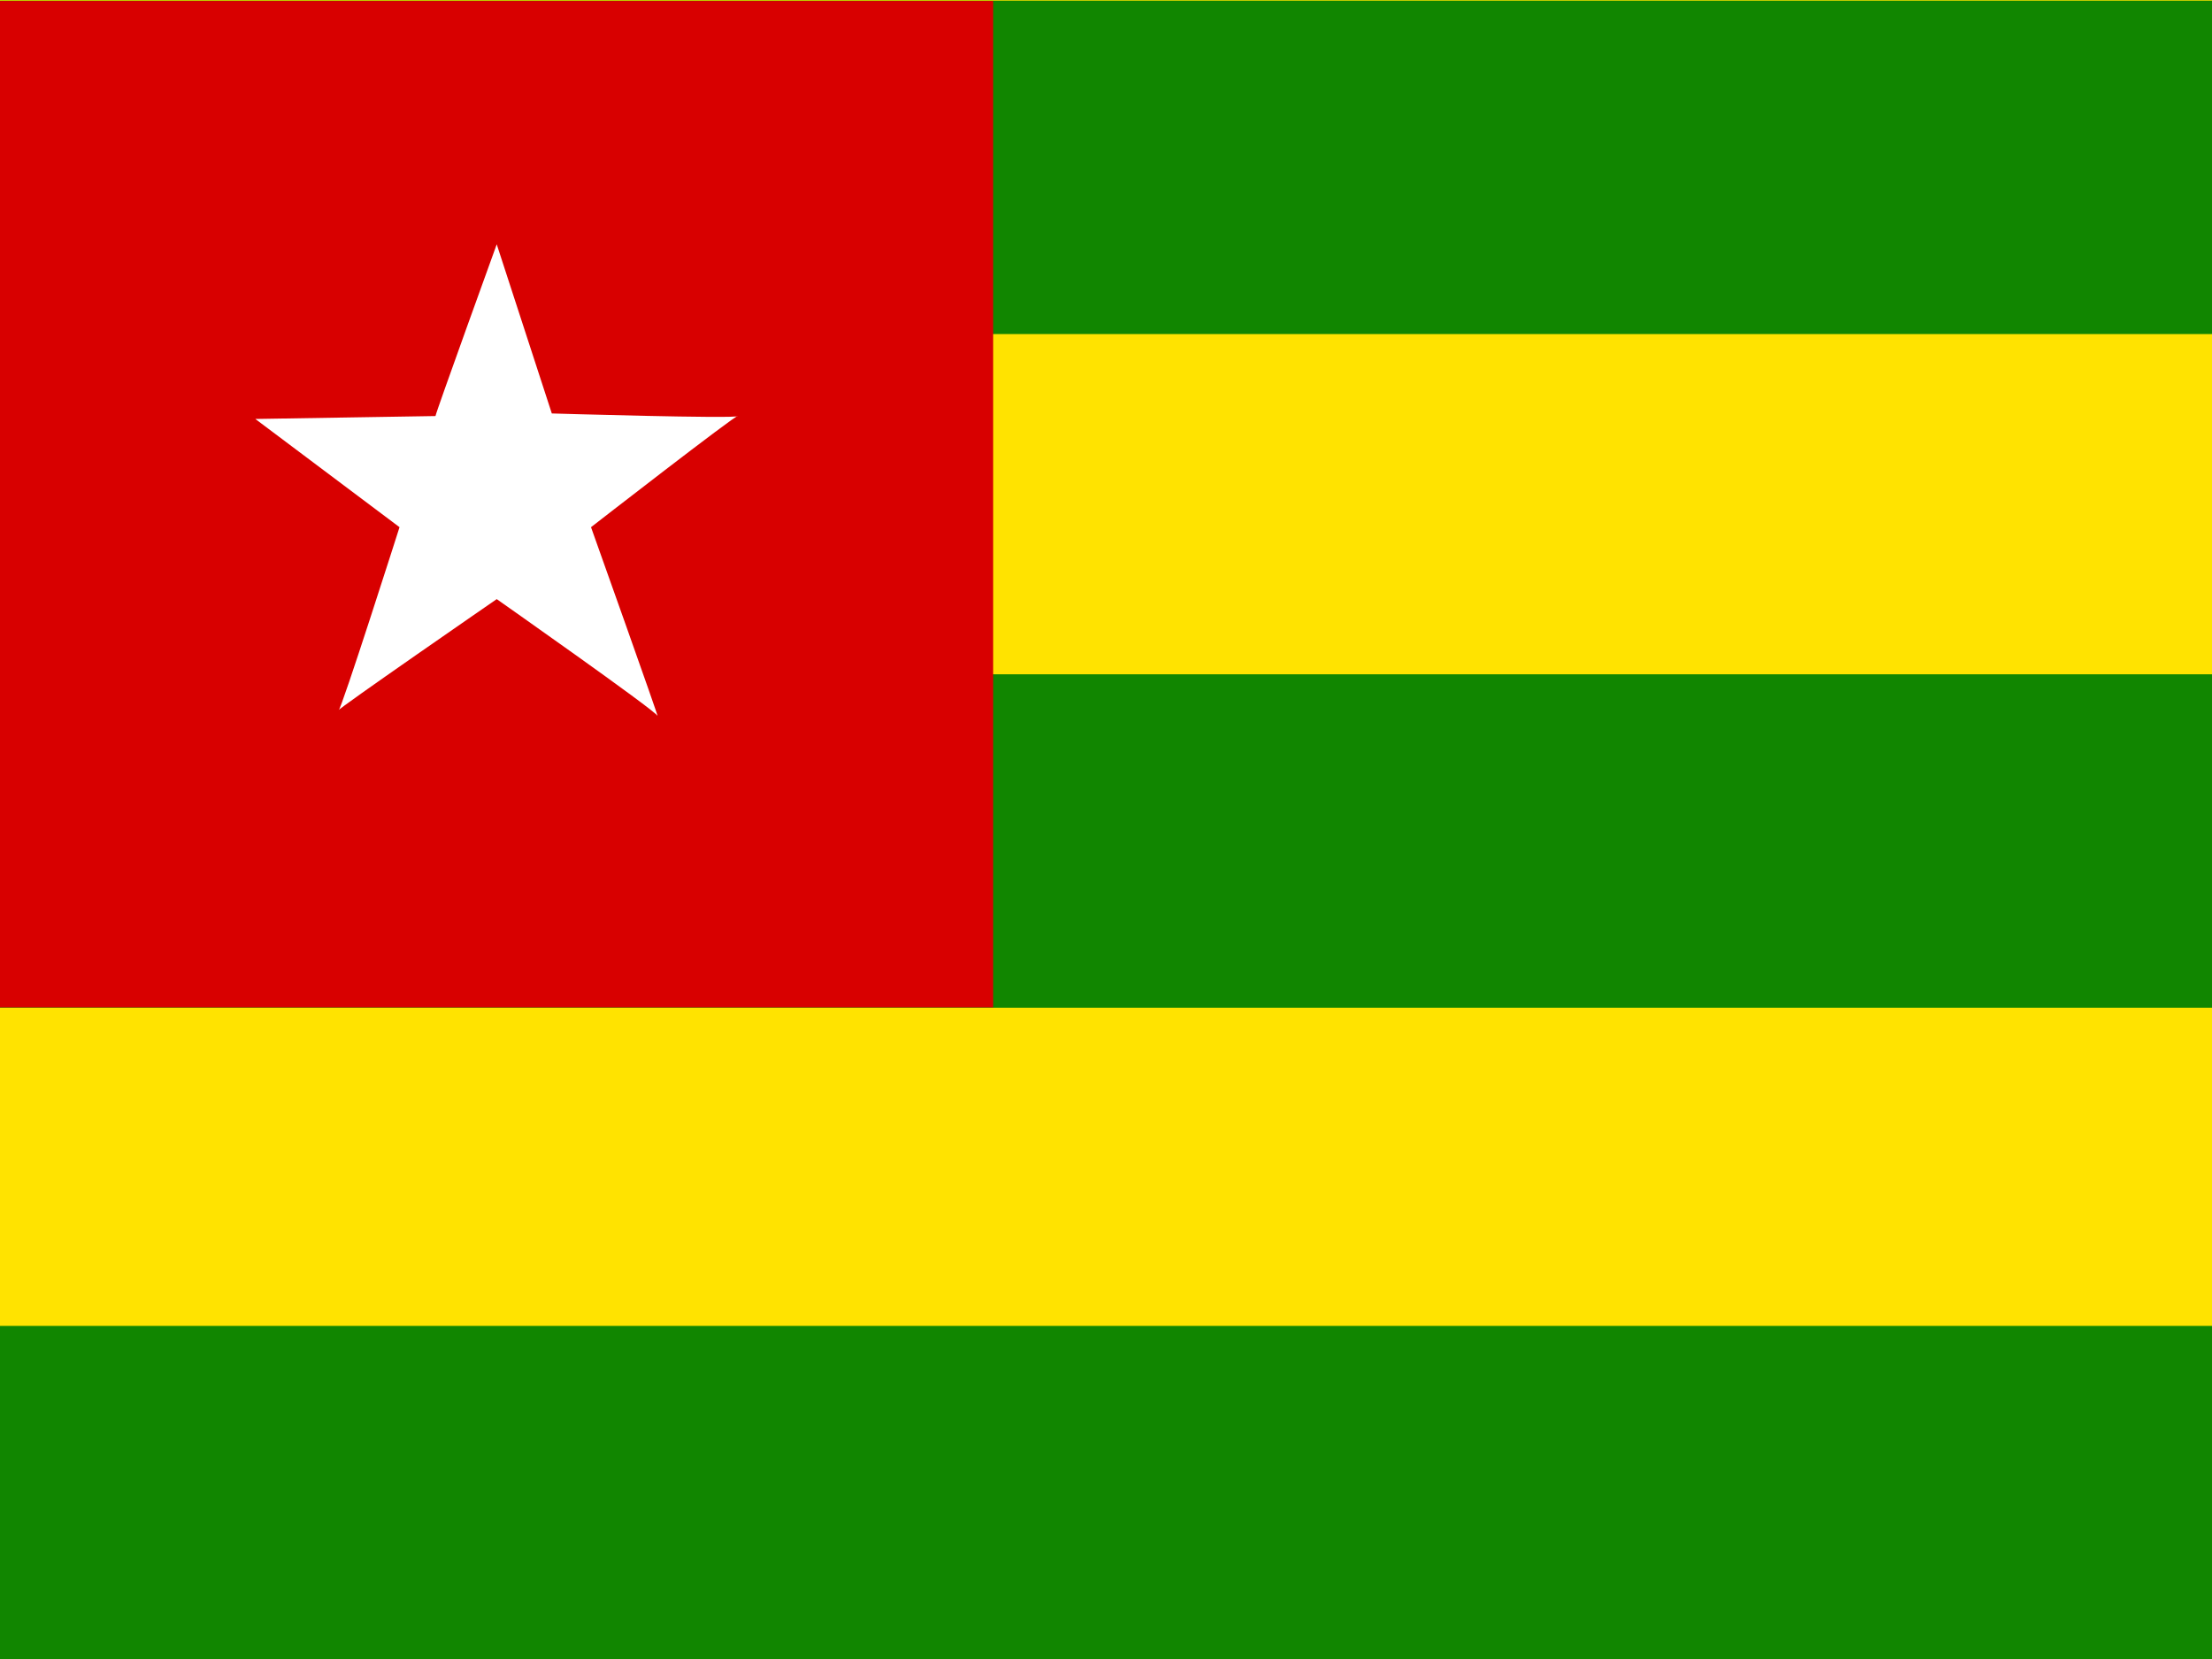
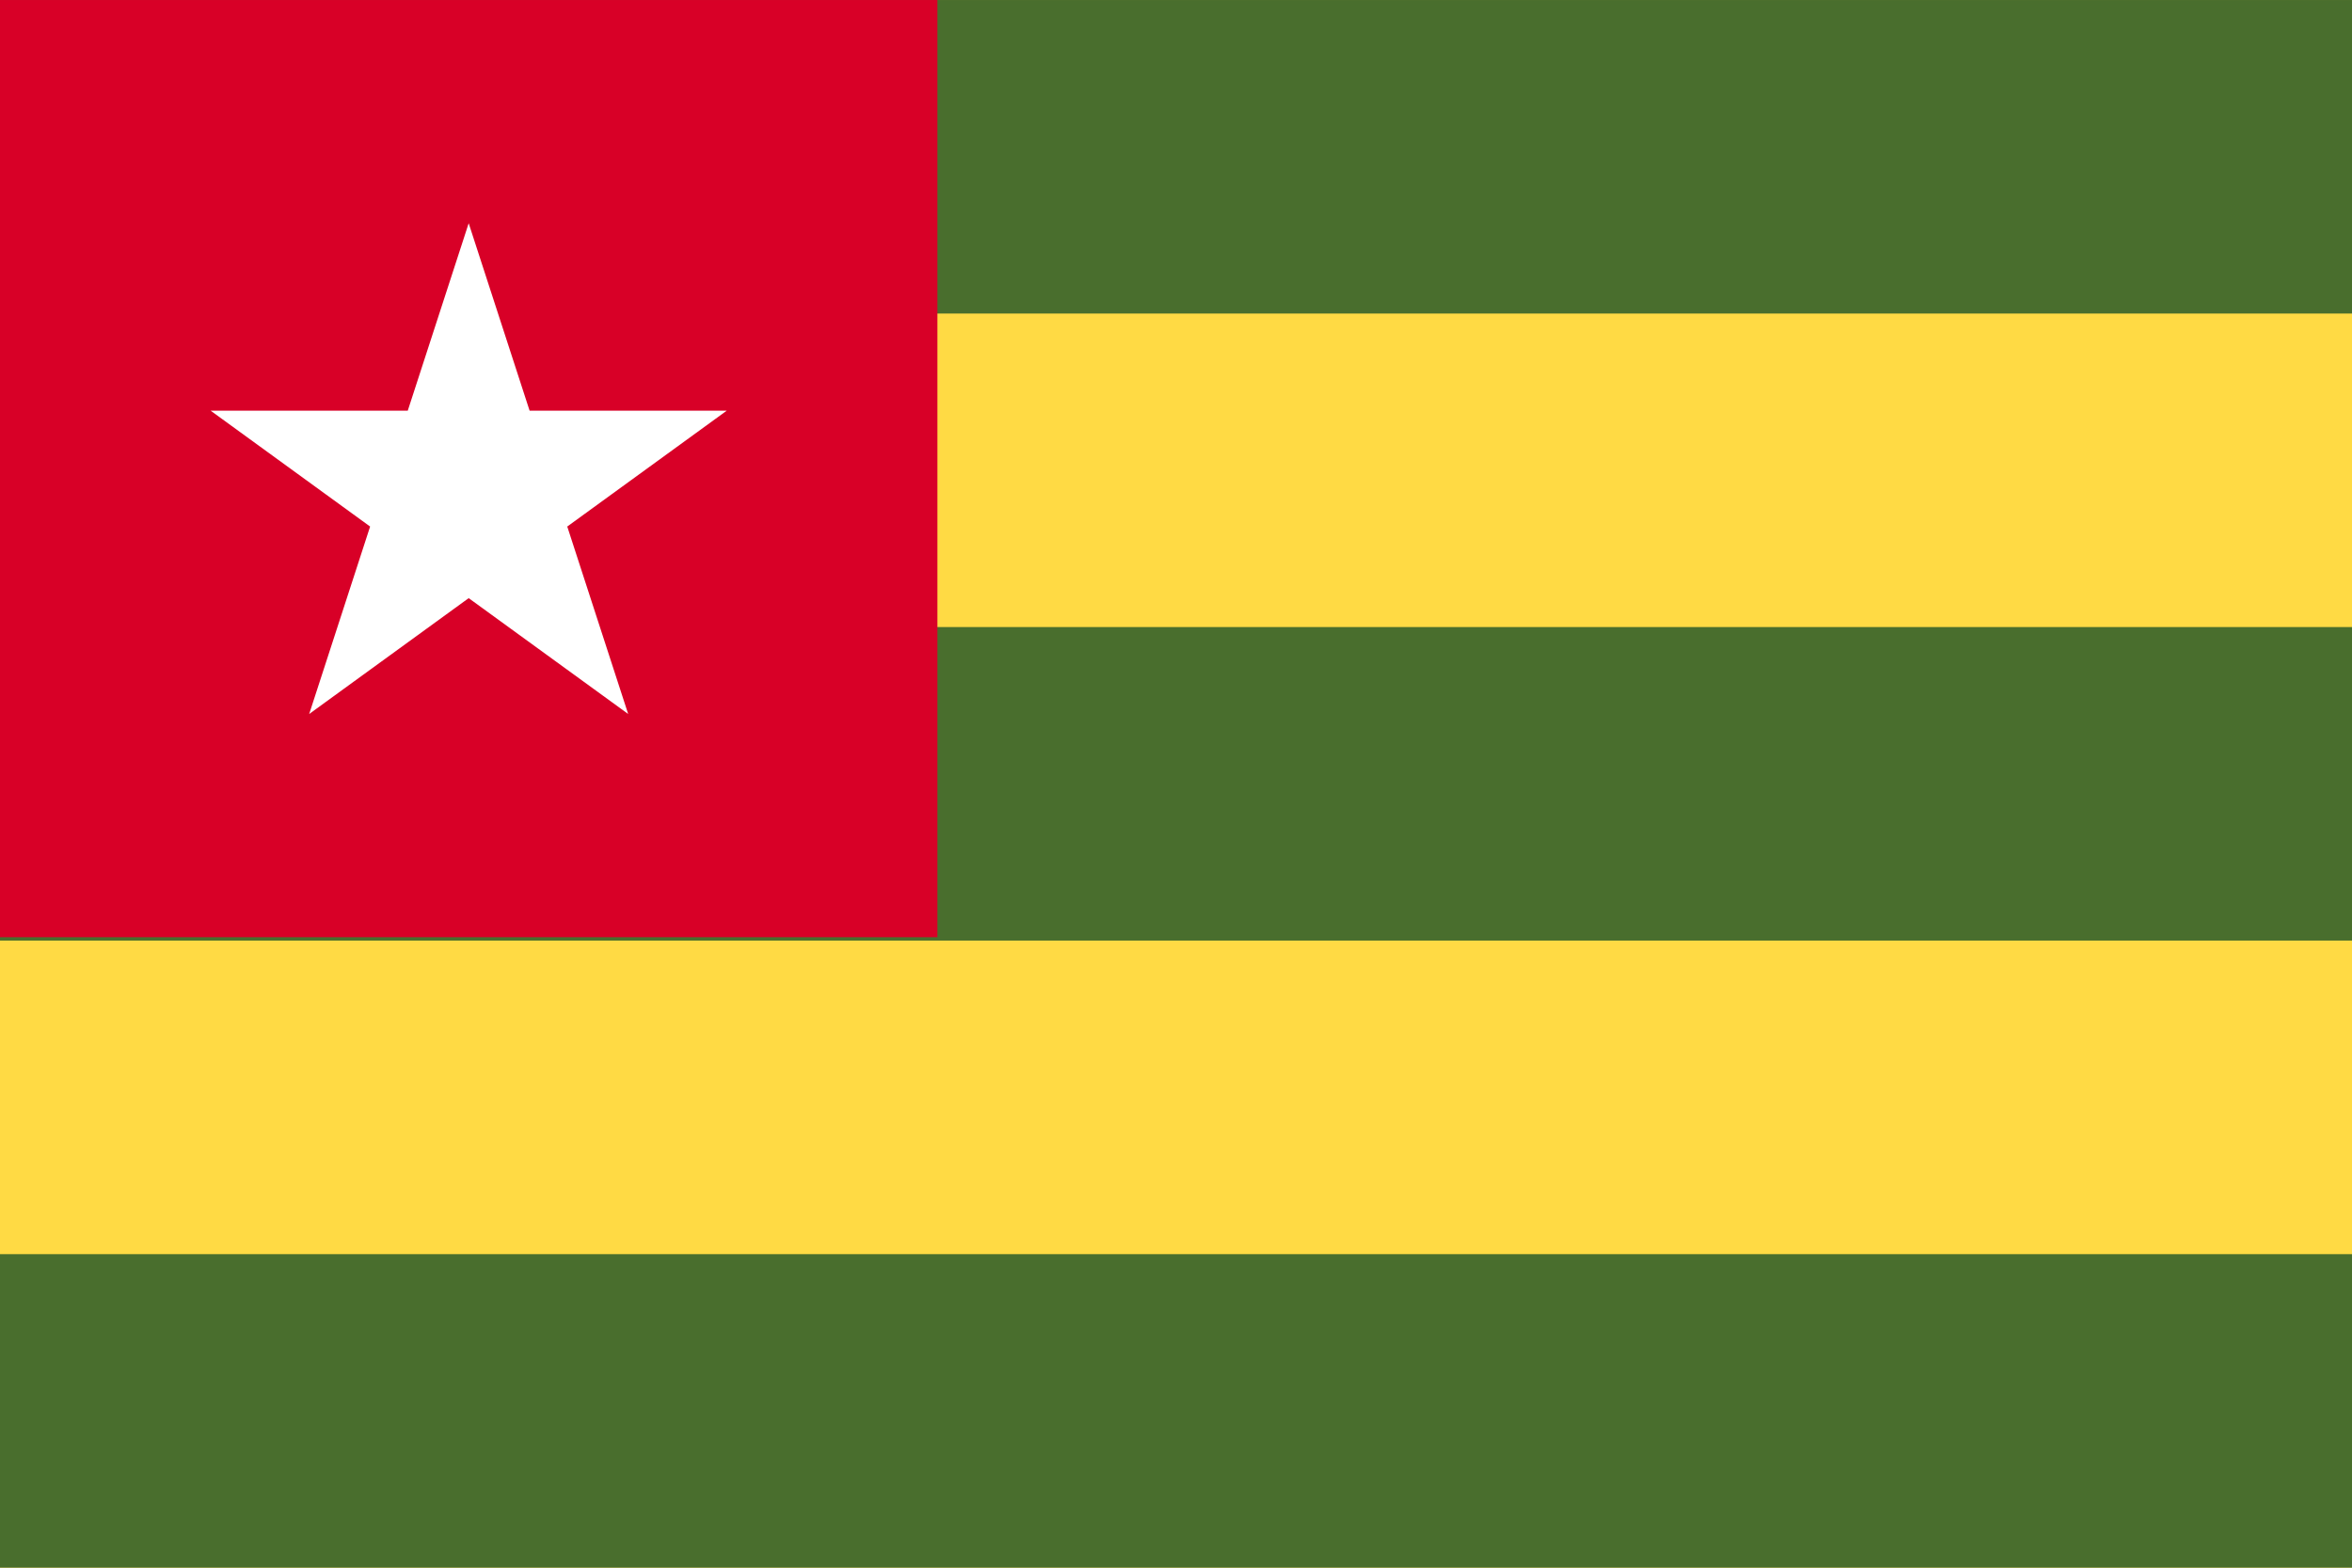
- <svg xmlns="http://www.w3.org/2000/svg" id="flag-icons-tg" viewBox="0 0 640 480">
-   <defs>
-     <clipPath id="tg-a">
-       <path fill-opacity=".7" d="M0 0h682.7v512H0z" />
-     </clipPath>
-   </defs>
-   <g fill-rule="evenodd" clip-path="url(#tg-a)" transform="scale(.9375)">
-     <path fill="#ffe300" d="M0 0h767.6v512H0z" />
-     <path fill="#118600" d="M0 208.1h767.6V311H0zM0 .2h767.6v102.9H0z" />
-     <path fill="#d80000" d="M0 .3h306.5v310.6H0z" />
-     <path fill="#fff" d="M134.4 128.4c0-.8 18.9-53 18.9-53l17 52.2s57.4 1.7 57.4.8-45.3 34.3-45.3 34.3 21.4 60 20.5 58.2-49.6-36-49.6-36-49.7 34.3-48.8 34.3c.8 0 18.8-56.5 18.8-56.5l-44.5-33.4z" />
-     <path fill="#118600" d="M0 409.2h767.6V512H0z" />
+ <svg xmlns="http://www.w3.org/2000/svg" viewBox="0 85.333 512 341.333">
+   <rect y="85.337" fill="#FFDA44" width="512" height="341.326" />
+   <g>
+     <rect y="85.337" fill="#496E2D" width="512" height="68.263" />
+     <rect y="358.4" fill="#496E2D" width="512" height="68.263" />
+     <rect y="221.863" fill="#496E2D" width="512" height="68.263" />
  </g>
+   <rect y="85.337" fill="#D80027" width="204.054" height="204.054" />
+   <polygon fill="#FFFFFF" points="102.026,133.938 115.286,174.75 158.202,174.75 123.484,199.976 136.744,240.79   102.026,215.566 67.307,240.79 80.57,199.976 45.852,174.75 88.765,174.75 " />
</svg>
